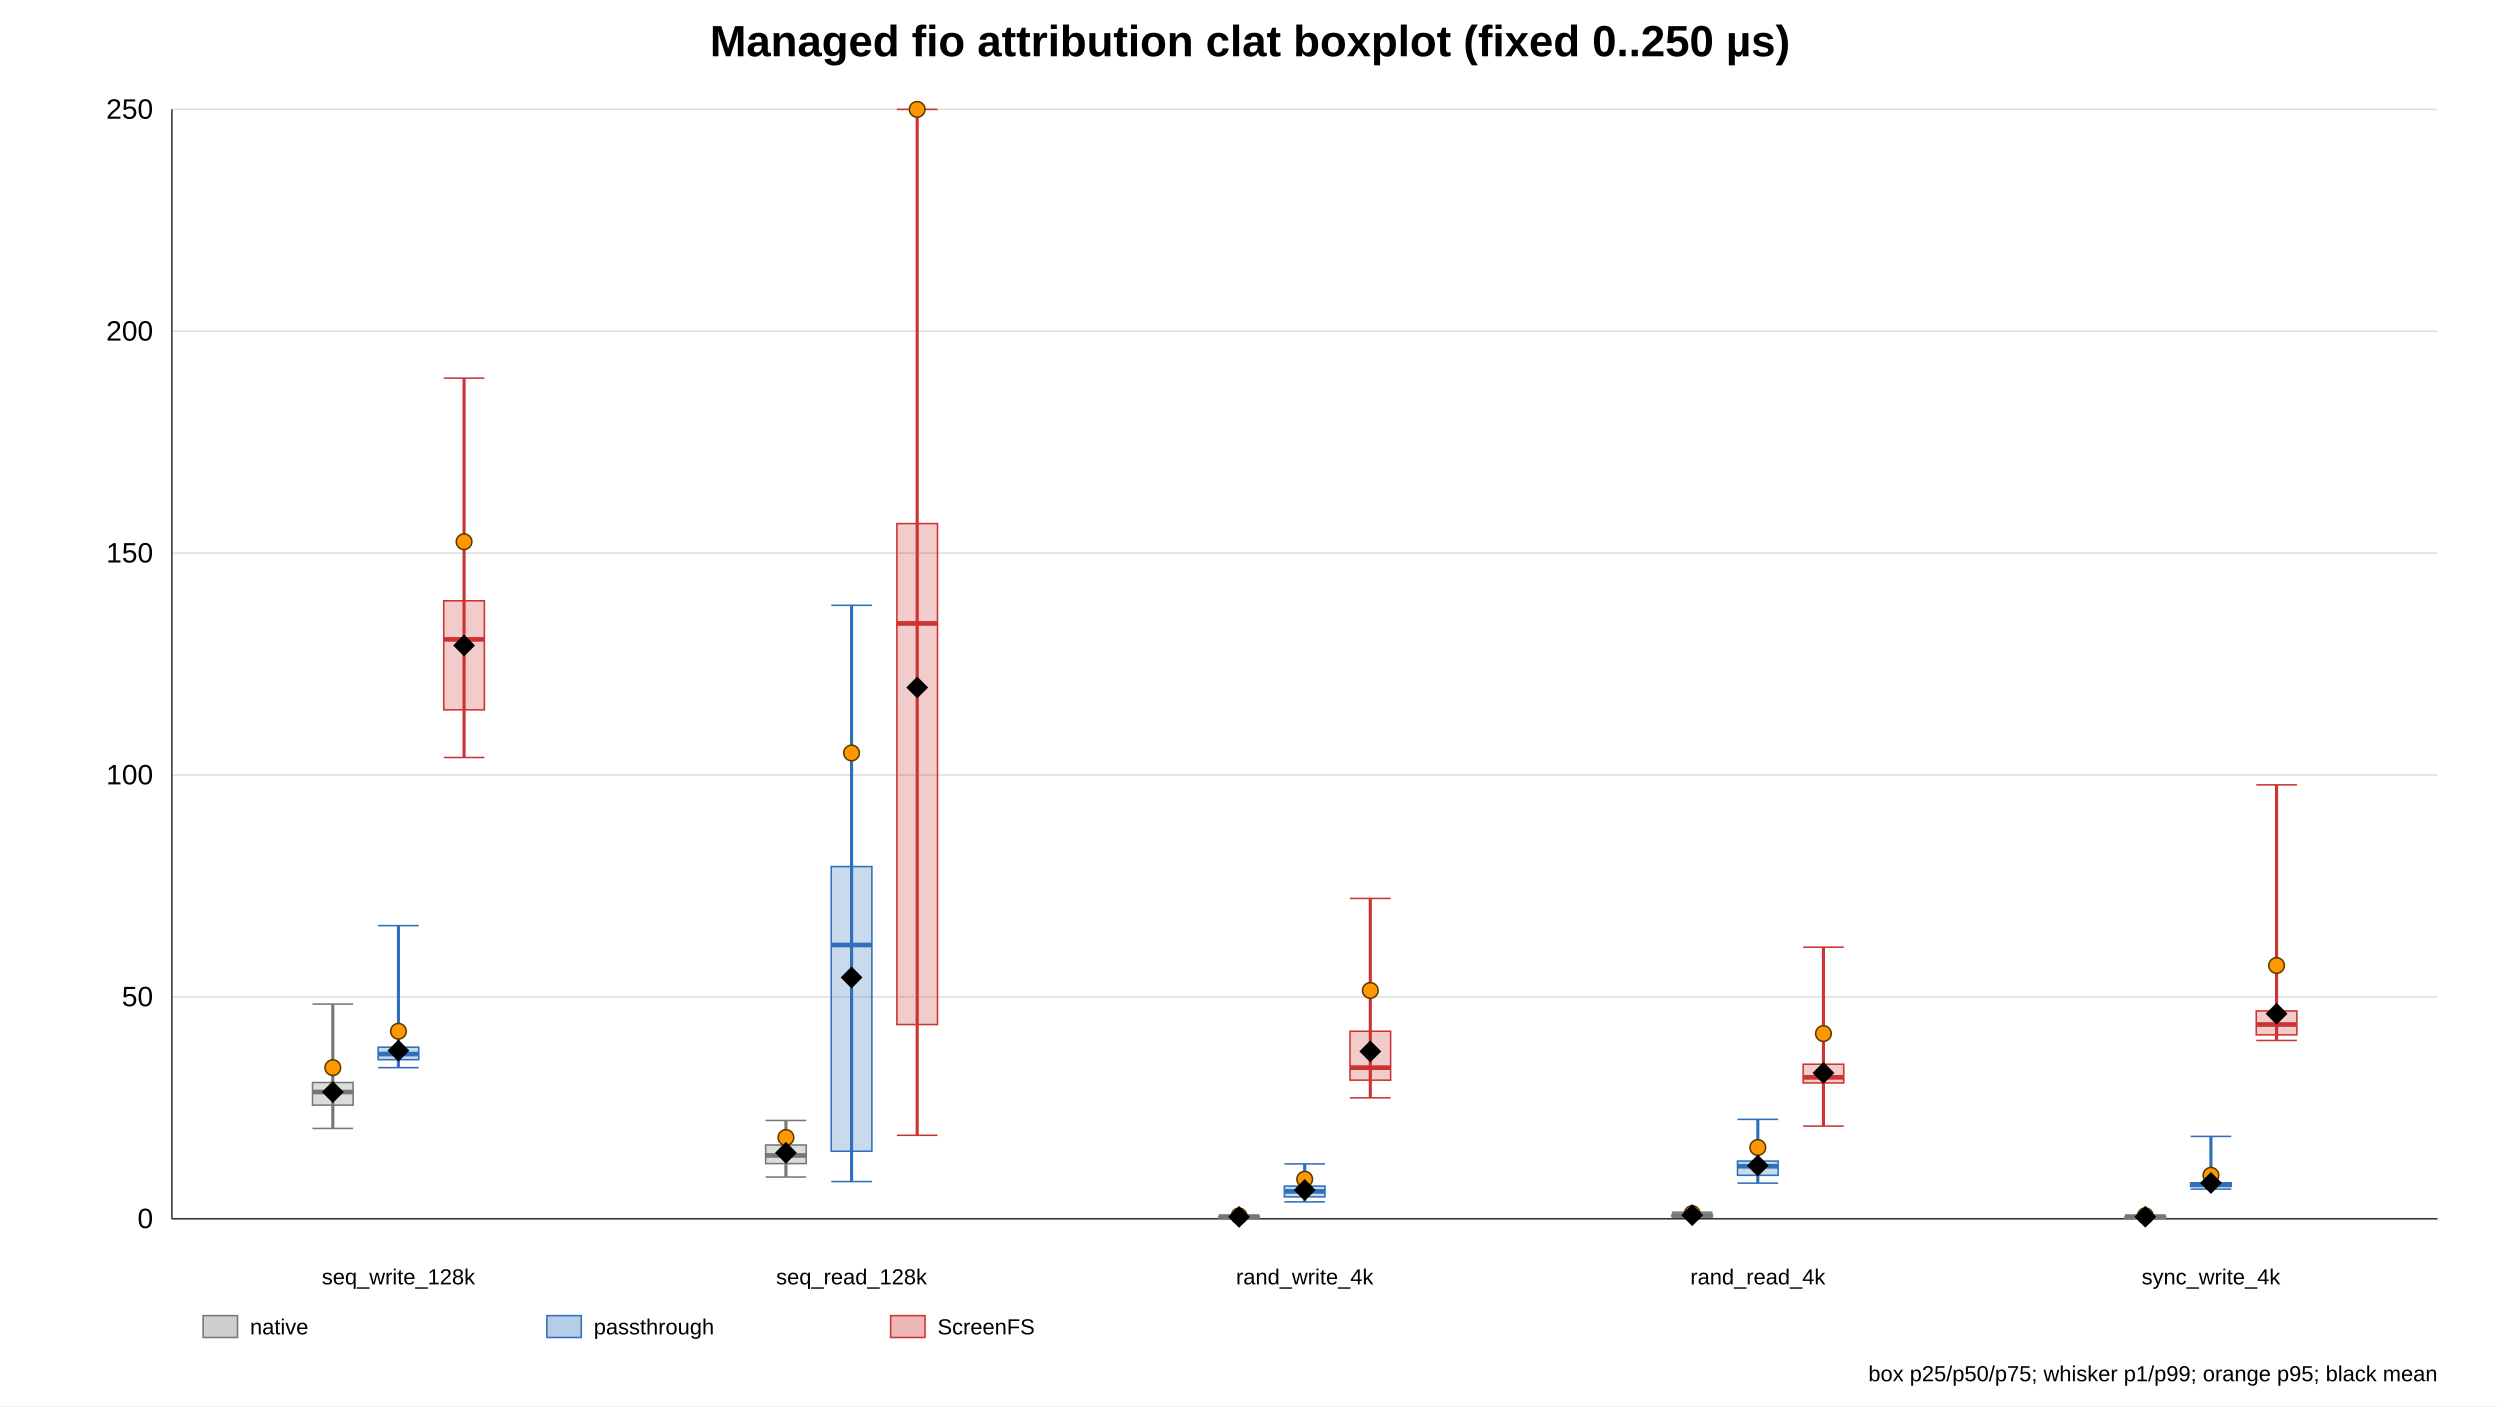
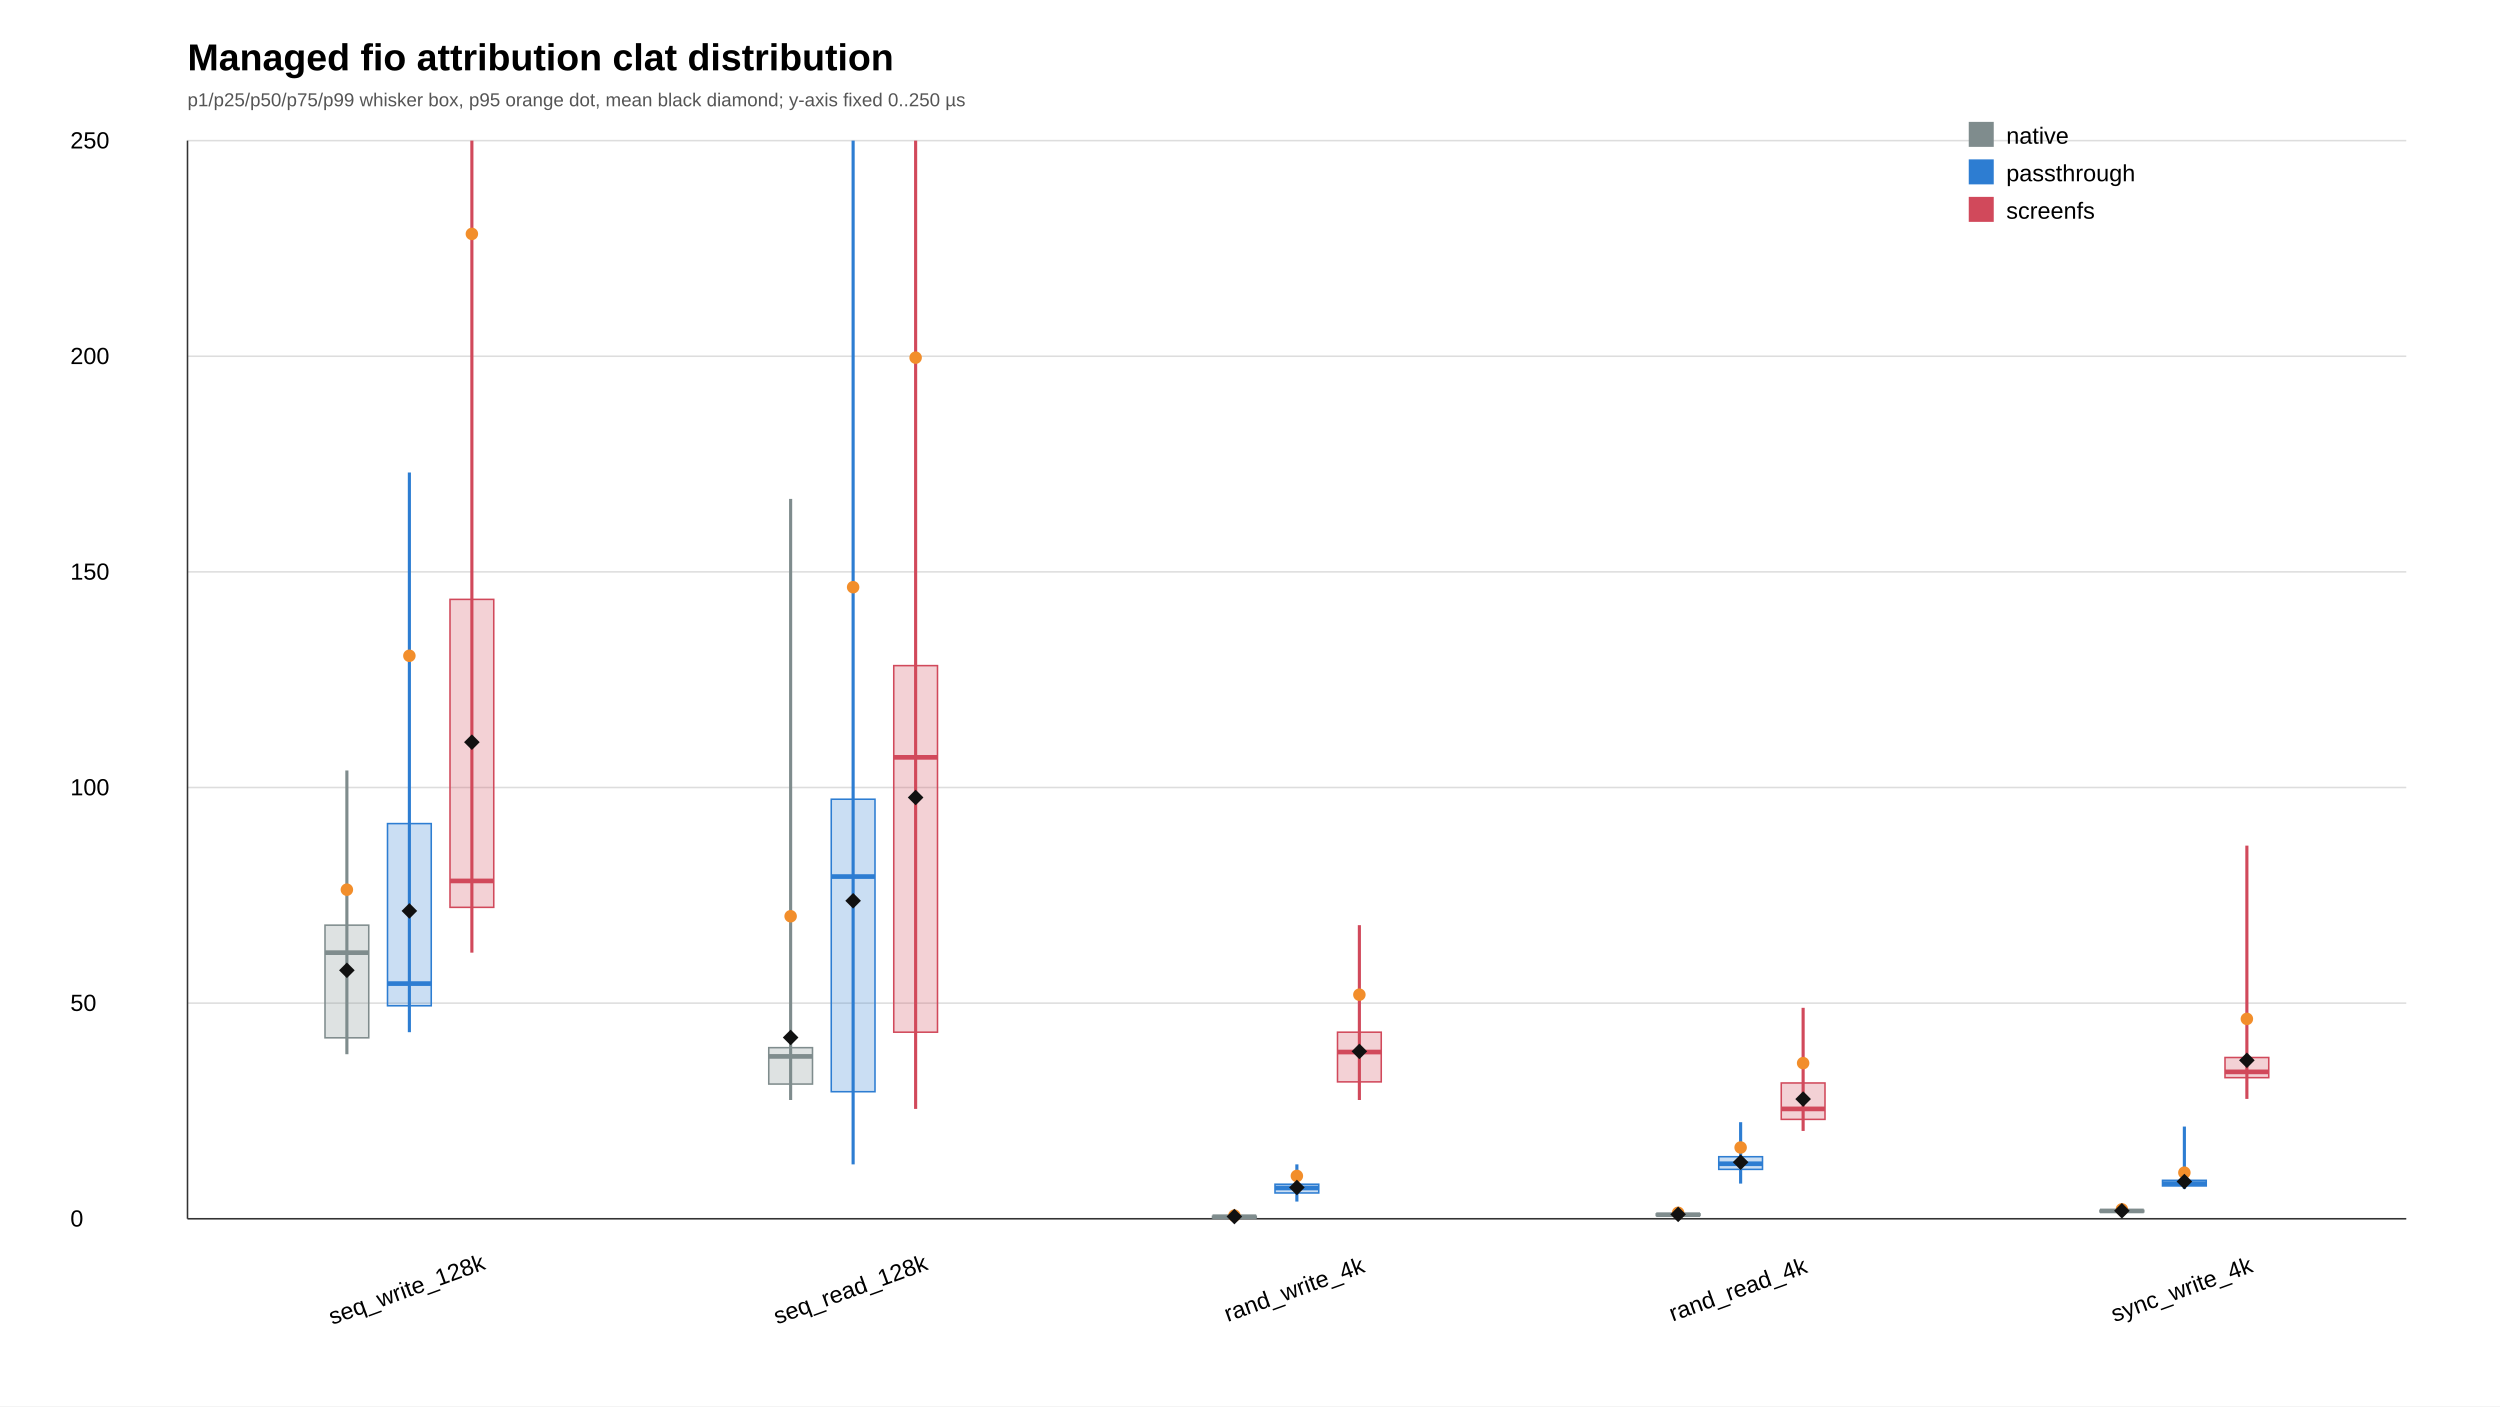
<svg xmlns="http://www.w3.org/2000/svg" width="1600" height="900" viewBox="0 0 1600 900">
  <rect width="100%" height="100%" fill="white" />
-   <style>text{font-family:Arial,sans-serif;font-size:18px}.small{font-size:14px}.title{font-size:28px;font-weight:bold}</style>
-   <text x="800.0" y="36" text-anchor="middle" class="title">Managed fio attribution clat boxplot (fixed 0..250 µs)</text>
-   <line x1="110" y1="780.0" x2="1560" y2="780.0" stroke="#ddd" />
-   <text x="98" y="786.0" text-anchor="end">0</text>
-   <line x1="110" y1="638.0" x2="1560" y2="638.0" stroke="#ddd" />
-   <text x="98" y="644.0" text-anchor="end">50</text>
-   <line x1="110" y1="496.0" x2="1560" y2="496.0" stroke="#ddd" />
-   <text x="98" y="502.0" text-anchor="end">100</text>
-   <line x1="110" y1="354.0" x2="1560" y2="354.0" stroke="#ddd" />
-   <text x="98" y="360.0" text-anchor="end">150</text>
-   <line x1="110" y1="212.0" x2="1560" y2="212.0" stroke="#ddd" />
-   <text x="98" y="218.0" text-anchor="end">200</text>
-   <line x1="110" y1="70.0" x2="1560" y2="70.0" stroke="#ddd" />
-   <text x="98" y="76.0" text-anchor="end">250</text>
-   <line x1="110" y1="70" x2="110" y2="780" stroke="#333" />
-   <line x1="110" y1="780" x2="1560" y2="780" stroke="#333" />
-   <text x="255.0" y="822" text-anchor="middle" class="small">seq_write_128k</text>
-   <line x1="213.0" y1="722.2" x2="213.0" y2="642.6" stroke="#777777" stroke-width="2" />
-   <line x1="200.0" y1="722.2" x2="226.0" y2="722.2" stroke="#777777" />
-   <line x1="200.0" y1="642.6" x2="226.0" y2="642.6" stroke="#777777" />
-   <rect x="200.0" y="692.8" width="26" height="14.5" fill="#777777" fill-opacity="0.25" stroke="#777777" />
-   <line x1="200.0" y1="698.9" x2="226.0" y2="698.9" stroke="#777777" stroke-width="3" />
-   <circle cx="213.0" cy="683.3" r="5" fill="#ff9800" stroke="#5a3a00" />
-   <path d="M 213.0 691.9 L 220.0 698.9 L 213.0 705.9 L 206.0 698.9 Z" fill="black" />
-   <line x1="255.0" y1="683.3" x2="255.0" y2="592.4" stroke="#2f6fbb" stroke-width="2" />
-   <line x1="242.0" y1="683.3" x2="268.0" y2="683.3" stroke="#2f6fbb" />
-   <line x1="242.0" y1="592.4" x2="268.0" y2="592.4" stroke="#2f6fbb" />
-   <rect x="242.0" y="670.2" width="26" height="8.0" fill="#2f6fbb" fill-opacity="0.25" stroke="#2f6fbb" />
-   <line x1="242.0" y1="674.6" x2="268.0" y2="674.6" stroke="#2f6fbb" stroke-width="3" />
-   <circle cx="255.0" cy="660.0" r="5" fill="#ff9800" stroke="#5a3a00" />
-   <path d="M 255.0 665.4 L 262.0 672.4 L 255.0 679.4 L 248.0 672.4 Z" fill="black" />
-   <line x1="297.0" y1="484.8" x2="297.0" y2="242.0" stroke="#cc3333" stroke-width="2" />
-   <line x1="284.0" y1="484.8" x2="310.0" y2="484.8" stroke="#cc3333" />
-   <line x1="284.0" y1="242.0" x2="310.0" y2="242.0" stroke="#cc3333" />
-   <rect x="284.0" y="384.5" width="26" height="69.8" fill="#cc3333" fill-opacity="0.25" stroke="#cc3333" />
-   <line x1="284.0" y1="409.2" x2="310.0" y2="409.2" stroke="#cc3333" stroke-width="3" />
-   <circle cx="297.0" cy="346.7" r="5" fill="#ff9800" stroke="#5a3a00" />
-   <path d="M 297.0 406.1 L 304.0 413.1 L 297.0 420.1 L 290.0 413.1 Z" fill="black" />
-   <text x="545.0" y="822" text-anchor="middle" class="small">seq_read_128k</text>
-   <line x1="503.0" y1="753.3" x2="503.0" y2="717.1" stroke="#777777" stroke-width="2" />
-   <line x1="490.0" y1="753.3" x2="516.0" y2="753.3" stroke="#777777" />
-   <line x1="490.0" y1="717.1" x2="516.0" y2="717.1" stroke="#777777" />
-   <rect x="490.0" y="732.8" width="26" height="11.9" fill="#777777" fill-opacity="0.25" stroke="#777777" />
-   <line x1="490.0" y1="739.5" x2="516.0" y2="739.5" stroke="#777777" stroke-width="3" />
-   <circle cx="503.0" cy="728.0" r="5" fill="#ff9800" stroke="#5a3a00" />
-   <path d="M 503.0 730.8 L 510.0 737.8 L 503.0 744.8 L 496.0 737.8 Z" fill="black" />
-   <line x1="545.0" y1="756.2" x2="545.0" y2="387.4" stroke="#2f6fbb" stroke-width="2" />
-   <line x1="532.0" y1="756.2" x2="558.0" y2="756.2" stroke="#2f6fbb" />
-   <line x1="532.0" y1="387.4" x2="558.0" y2="387.4" stroke="#2f6fbb" />
-   <rect x="532.0" y="554.6" width="26" height="182.2" fill="#2f6fbb" fill-opacity="0.25" stroke="#2f6fbb" />
-   <line x1="532.0" y1="604.8" x2="558.0" y2="604.8" stroke="#2f6fbb" stroke-width="3" />
-   <circle cx="545.0" cy="481.9" r="5" fill="#ff9800" stroke="#5a3a00" />
-   <path d="M 545.0 618.6 L 552.0 625.6 L 545.0 632.6 L 538.0 625.6 Z" fill="black" />
-   <line x1="587.0" y1="726.6" x2="587.0" y2="70.0" stroke="#cc3333" stroke-width="2" />
-   <line x1="574.0" y1="726.6" x2="600.0" y2="726.6" stroke="#cc3333" />
-   <line x1="574.0" y1="70.0" x2="600.0" y2="70.0" stroke="#cc3333" />
-   <rect x="574.0" y="335.1" width="26" height="320.6" fill="#cc3333" fill-opacity="0.25" stroke="#cc3333" />
-   <line x1="574.0" y1="399.0" x2="600.0" y2="399.0" stroke="#cc3333" stroke-width="3" />
-   <circle cx="587.0" cy="70.0" r="5" fill="#ff9800" stroke="#5a3a00" />
-   <path d="M 587.0 433.0 L 594.0 440.0 L 587.0 447.0 L 580.0 440.0 Z" fill="black" />
-   <text x="835.0" y="822" text-anchor="middle" class="small">rand_write_4k</text>
-   <line x1="793.0" y1="779.3" x2="793.0" y2="777.7" stroke="#777777" stroke-width="2" />
-   <line x1="780.0" y1="779.3" x2="806.0" y2="779.3" stroke="#777777" />
-   <line x1="780.0" y1="777.7" x2="806.0" y2="777.7" stroke="#777777" />
-   <rect x="780.0" y="778.7" width="26" height="1.0" fill="#777777" fill-opacity="0.25" stroke="#777777" />
-   <line x1="780.0" y1="778.8" x2="806.0" y2="778.8" stroke="#777777" stroke-width="3" />
-   <circle cx="793.0" cy="778.2" r="5" fill="#ff9800" stroke="#5a3a00" />
-   <path d="M 793.0 771.8 L 800.0 778.8 L 793.0 785.8 L 786.0 778.8 Z" fill="black" />
-   <line x1="835.0" y1="769.2" x2="835.0" y2="744.9" stroke="#2f6fbb" stroke-width="2" />
-   <line x1="822.0" y1="769.2" x2="848.0" y2="769.2" stroke="#2f6fbb" />
-   <line x1="822.0" y1="744.9" x2="848.0" y2="744.9" stroke="#2f6fbb" />
-   <rect x="822.0" y="759.1" width="26" height="6.9" fill="#2f6fbb" fill-opacity="0.25" stroke="#2f6fbb" />
-   <line x1="822.0" y1="762.5" x2="848.0" y2="762.5" stroke="#2f6fbb" stroke-width="3" />
-   <circle cx="835.0" cy="754.7" r="5" fill="#ff9800" stroke="#5a3a00" />
-   <path d="M 835.0 754.6 L 842.0 761.6 L 835.0 768.6 L 828.0 761.6 Z" fill="black" />
-   <line x1="877.0" y1="702.6" x2="877.0" y2="575.0" stroke="#cc3333" stroke-width="2" />
-   <line x1="864.0" y1="702.6" x2="890.0" y2="702.6" stroke="#cc3333" />
-   <line x1="864.0" y1="575.0" x2="890.0" y2="575.0" stroke="#cc3333" />
-   <rect x="864.0" y="660.0" width="26" height="31.3" fill="#cc3333" fill-opacity="0.25" stroke="#cc3333" />
-   <line x1="864.0" y1="683.3" x2="890.0" y2="683.3" stroke="#cc3333" stroke-width="3" />
-   <circle cx="877.0" cy="633.9" r="5" fill="#ff9800" stroke="#5a3a00" />
-   <path d="M 877.0 665.9 L 884.0 672.9 L 877.0 679.9 L 870.0 672.9 Z" fill="black" />
-   <text x="1125.0" y="822" text-anchor="middle" class="small">rand_read_4k</text>
-   <line x1="1083.0" y1="778.8" x2="1083.0" y2="775.8" stroke="#777777" stroke-width="2" />
-   <line x1="1070.0" y1="778.8" x2="1096.0" y2="778.8" stroke="#777777" />
-   <line x1="1070.0" y1="775.8" x2="1096.0" y2="775.8" stroke="#777777" />
-   <rect x="1070.0" y="777.5" width="26" height="1.0" fill="#777777" fill-opacity="0.25" stroke="#777777" />
-   <line x1="1070.0" y1="777.9" x2="1096.0" y2="777.9" stroke="#777777" stroke-width="3" />
-   <circle cx="1083.0" cy="776.7" r="5" fill="#ff9800" stroke="#5a3a00" />
-   <path d="M 1083.0 770.7 L 1090.0 777.7 L 1083.0 784.7 L 1076.0 777.7 Z" fill="black" />
-   <line x1="1125.0" y1="757.2" x2="1125.0" y2="716.4" stroke="#2f6fbb" stroke-width="2" />
-   <line x1="1112.0" y1="757.2" x2="1138.0" y2="757.2" stroke="#2f6fbb" />
-   <line x1="1112.0" y1="716.4" x2="1138.0" y2="716.4" stroke="#2f6fbb" />
-   <rect x="1112.0" y="743.1" width="26" height="9.1" fill="#2f6fbb" fill-opacity="0.25" stroke="#2f6fbb" />
-   <line x1="1112.0" y1="746.4" x2="1138.0" y2="746.4" stroke="#2f6fbb" stroke-width="3" />
-   <circle cx="1125.0" cy="734.4" r="5" fill="#ff9800" stroke="#5a3a00" />
-   <path d="M 1125.0 739.0 L 1132.0 746.0 L 1125.0 753.0 L 1118.0 746.0 Z" fill="black" />
-   <line x1="1167.0" y1="720.7" x2="1167.0" y2="606.2" stroke="#cc3333" stroke-width="2" />
-   <line x1="1154.0" y1="720.7" x2="1180.0" y2="720.7" stroke="#cc3333" />
-   <line x1="1154.0" y1="606.2" x2="1180.0" y2="606.2" stroke="#cc3333" />
-   <rect x="1154.0" y="681.1" width="26" height="12.0" fill="#cc3333" fill-opacity="0.25" stroke="#cc3333" />
-   <line x1="1154.0" y1="689.5" x2="1180.0" y2="689.5" stroke="#cc3333" stroke-width="3" />
-   <circle cx="1167.0" cy="661.5" r="5" fill="#ff9800" stroke="#5a3a00" />
-   <path d="M 1167.0 679.7 L 1174.0 686.7 L 1167.0 693.7 L 1160.0 686.7 Z" fill="black" />
-   <text x="1415.0" y="822" text-anchor="middle" class="small">sync_write_4k</text>
-   <line x1="1373.0" y1="778.9" x2="1373.0" y2="777.7" stroke="#777777" stroke-width="2" />
-   <line x1="1360.0" y1="778.9" x2="1386.0" y2="778.9" stroke="#777777" />
-   <line x1="1360.0" y1="777.7" x2="1386.0" y2="777.7" stroke="#777777" />
-   <rect x="1360.0" y="778.7" width="26" height="1.0" fill="#777777" fill-opacity="0.25" stroke="#777777" />
-   <line x1="1360.0" y1="778.8" x2="1386.0" y2="778.8" stroke="#777777" stroke-width="3" />
-   <circle cx="1373.0" cy="778.1" r="5" fill="#ff9800" stroke="#5a3a00" />
-   <path d="M 1373.0 771.7 L 1380.0 778.7 L 1373.0 785.7 L 1366.0 778.7 Z" fill="black" />
-   <line x1="1415.0" y1="761.0" x2="1415.0" y2="727.3" stroke="#2f6fbb" stroke-width="2" />
-   <line x1="1402.0" y1="761.0" x2="1428.0" y2="761.0" stroke="#2f6fbb" />
-   <line x1="1402.0" y1="727.3" x2="1428.0" y2="727.3" stroke="#2f6fbb" />
-   <rect x="1402.0" y="757.0" width="26" height="2.3" fill="#2f6fbb" fill-opacity="0.25" stroke="#2f6fbb" />
-   <line x1="1402.0" y1="758.3" x2="1428.0" y2="758.3" stroke="#2f6fbb" stroke-width="3" />
-   <circle cx="1415.0" cy="752.2" r="5" fill="#ff9800" stroke="#5a3a00" />
-   <path d="M 1415.0 750.1 L 1422.0 757.1 L 1415.0 764.1 L 1408.0 757.1 Z" fill="black" />
-   <line x1="1457.0" y1="665.9" x2="1457.0" y2="502.3" stroke="#cc3333" stroke-width="2" />
-   <line x1="1444.0" y1="665.9" x2="1470.0" y2="665.9" stroke="#cc3333" />
-   <line x1="1444.0" y1="502.3" x2="1470.0" y2="502.3" stroke="#cc3333" />
-   <rect x="1444.0" y="647.0" width="26" height="15.3" fill="#cc3333" fill-opacity="0.25" stroke="#cc3333" />
-   <line x1="1444.0" y1="655.7" x2="1470.0" y2="655.7" stroke="#cc3333" stroke-width="3" />
-   <circle cx="1457.0" cy="617.9" r="5" fill="#ff9800" stroke="#5a3a00" />
-   <path d="M 1457.0 641.8 L 1464.0 648.8 L 1457.0 655.8 L 1450.0 648.8 Z" fill="black" />
-   <rect x="130" y="842" width="22" height="14" fill="#777777" fill-opacity="0.35" stroke="#777777" />
-   <text x="160" y="854" class="small">native</text>
-   <rect x="350" y="842" width="22" height="14" fill="#2f6fbb" fill-opacity="0.35" stroke="#2f6fbb" />
-   <text x="380" y="854" class="small">passthrough</text>
-   <rect x="570" y="842" width="22" height="14" fill="#cc3333" fill-opacity="0.35" stroke="#cc3333" />
-   <text x="600" y="854" class="small">ScreenFS</text>
-   <text x="1560" y="884" text-anchor="end" class="small">box p25/p50/p75; whisker p1/p99; orange p95; black mean</text>
+   <style>text{font-family:Arial,sans-serif;font-size:15px}.title{font-size:24px;font-weight:700}.axis{stroke:#333;stroke-width:1}.grid{stroke:#ddd;stroke-width:1}.small{font-size:12px;fill:#555}</style>
+   <text class="title" x="120" y="45">Managed fio attribution clat distribution</text>
+   <text class="small" x="120" y="68">p1/p25/p50/p75/p99 whisker box, p95 orange dot, mean black diamond; y-axis fixed 0..250 µs</text>
+   <line class="grid" x1="120" y1="780.0" x2="1540" y2="780.0" />
+   <text x="45" y="785.0">0</text>
+   <line class="grid" x1="120" y1="642.0" x2="1540" y2="642.0" />
+   <text x="45" y="647.0">50</text>
+   <line class="grid" x1="120" y1="504.0" x2="1540" y2="504.0" />
+   <text x="45" y="509.0">100</text>
+   <line class="grid" x1="120" y1="366.0" x2="1540" y2="366.0" />
+   <text x="45" y="371.0">150</text>
+   <line class="grid" x1="120" y1="228.0" x2="1540" y2="228.0" />
+   <text x="45" y="233.0">200</text>
+   <line class="grid" x1="120" y1="90.0" x2="1540" y2="90.0" />
+   <text x="45" y="95.0">250</text>
+   <line class="axis" x1="120" y1="90" x2="120" y2="780" />
+   <line class="axis" x1="120" y1="780" x2="1540" y2="780" />
+   <text text-anchor="middle" x="262.0" y="830" transform="rotate(-20 262.0 830)">seq_write_128k</text>
+   <line x1="222.0" y1="674.7" x2="222.0" y2="493.1" stroke="#7f8c8d" stroke-width="2" />
+   <rect x="208.0" y="592.1" width="28" height="72.1" fill="#7f8c8d" fill-opacity="0.25" stroke="#7f8c8d" />
+   <line x1="208.0" y1="609.7" x2="236.0" y2="609.7" stroke="#7f8c8d" stroke-width="3" />
+   <circle cx="222.0" cy="569.4" r="4" fill="#f28e2b" />
+   <polygon points="222.0,616.0 227.0,621.0 222.0,626.0 217.0,621.0" fill="#111" />
+   <line x1="262.0" y1="660.6" x2="262.0" y2="302.4" stroke="#2d7dd2" stroke-width="2" />
+   <rect x="248.0" y="527.1" width="28" height="116.6" fill="#2d7dd2" fill-opacity="0.25" stroke="#2d7dd2" />
+   <line x1="248.0" y1="629.5" x2="276.0" y2="629.5" stroke="#2d7dd2" stroke-width="3" />
+   <circle cx="262.0" cy="419.7" r="4" fill="#f28e2b" />
+   <polygon points="262.0,578.0 267.0,583.0 262.0,588.0 257.0,583.0" fill="#111" />
+   <line x1="302.0" y1="609.7" x2="302.0" y2="90.0" stroke="#d1495b" stroke-width="2" />
+   <rect x="288.0" y="383.6" width="28" height="197.1" fill="#d1495b" fill-opacity="0.25" stroke="#d1495b" />
+   <line x1="288.0" y1="563.8" x2="316.0" y2="563.8" stroke="#d1495b" stroke-width="3" />
+   <circle cx="302.0" cy="149.7" r="4" fill="#f28e2b" />
+   <polygon points="302.0,470.0 307.0,475.0 302.0,480.0 297.0,475.0" fill="#111" />
+   <text text-anchor="middle" x="546.0" y="830" transform="rotate(-20 546.0 830)">seq_read_128k</text>
+   <line x1="506.0" y1="704.0" x2="506.0" y2="319.3" stroke="#7f8c8d" stroke-width="2" />
+   <rect x="492.0" y="670.5" width="28" height="23.3" fill="#7f8c8d" fill-opacity="0.25" stroke="#7f8c8d" />
+   <line x1="492.0" y1="676.1" x2="520.0" y2="676.1" stroke="#7f8c8d" stroke-width="3" />
+   <circle cx="506.0" cy="586.4" r="4" fill="#f28e2b" />
+   <polygon points="506.0,659.0 511.0,664.0 506.0,669.0 501.0,664.0" fill="#111" />
+   <line x1="546.0" y1="745.2" x2="546.0" y2="90.0" stroke="#2d7dd2" stroke-width="2" />
+   <rect x="532.0" y="511.5" width="28" height="187.2" fill="#2d7dd2" fill-opacity="0.25" stroke="#2d7dd2" />
+   <line x1="532.0" y1="561.0" x2="560.0" y2="561.0" stroke="#2d7dd2" stroke-width="3" />
+   <circle cx="546.0" cy="375.8" r="4" fill="#f28e2b" />
+   <polygon points="546.0,571.5 551.0,576.5 546.0,581.5 541.0,576.5" fill="#111" />
+   <line x1="586.0" y1="709.7" x2="586.0" y2="90.0" stroke="#d1495b" stroke-width="2" />
+   <rect x="572.0" y="426.0" width="28" height="234.6" fill="#d1495b" fill-opacity="0.25" stroke="#d1495b" />
+   <line x1="572.0" y1="484.7" x2="600.0" y2="484.7" stroke="#d1495b" stroke-width="3" />
+   <circle cx="586.0" cy="228.9" r="4" fill="#f28e2b" />
+   <polygon points="586.0,505.4 591.0,510.4 586.0,515.4 581.0,510.4" fill="#111" />
+   <text text-anchor="middle" x="830.0" y="830" transform="rotate(-20 830.0 830)">rand_write_4k</text>
+   <line x1="790.0" y1="779.3" x2="790.0" y2="777.6" stroke="#7f8c8d" stroke-width="2" />
+   <rect x="776.0" y="778.4" width="28" height="1.0" fill="#7f8c8d" fill-opacity="0.25" stroke="#7f8c8d" />
+   <line x1="776.0" y1="778.7" x2="804.0" y2="778.7" stroke="#7f8c8d" stroke-width="3" />
+   <circle cx="790.0" cy="778.0" r="4" fill="#f28e2b" />
+   <polygon points="790.0,773.6 795.0,778.6 790.0,783.6 785.0,778.6" fill="#111" />
+   <line x1="830.0" y1="769.0" x2="830.0" y2="745.2" stroke="#2d7dd2" stroke-width="2" />
+   <rect x="816.0" y="757.9" width="28" height="5.6" fill="#2d7dd2" fill-opacity="0.25" stroke="#2d7dd2" />
+   <line x1="816.0" y1="760.3" x2="844.0" y2="760.3" stroke="#2d7dd2" stroke-width="3" />
+   <circle cx="830.0" cy="752.6" r="4" fill="#f28e2b" />
+   <polygon points="830.0,755.0 835.0,760.0 830.0,765.0 825.0,760.0" fill="#111" />
+   <line x1="870.0" y1="704.0" x2="870.0" y2="592.1" stroke="#d1495b" stroke-width="2" />
+   <rect x="856.0" y="660.6" width="28" height="31.8" fill="#d1495b" fill-opacity="0.25" stroke="#d1495b" />
+   <line x1="856.0" y1="673.3" x2="884.0" y2="673.3" stroke="#d1495b" stroke-width="3" />
+   <circle cx="870.0" cy="636.6" r="4" fill="#f28e2b" />
+   <polygon points="870.0,667.9 875.0,672.9 870.0,677.9 865.0,672.9" fill="#111" />
+   <text text-anchor="middle" x="1114.0" y="830" transform="rotate(-20 1114.0 830)">rand_read_4k</text>
+   <line x1="1074.0" y1="778.8" x2="1074.0" y2="775.5" stroke="#7f8c8d" stroke-width="2" />
+   <rect x="1060.0" y="776.9" width="28" height="1.0" fill="#7f8c8d" fill-opacity="0.25" stroke="#7f8c8d" />
+   <line x1="1060.0" y1="777.4" x2="1088.0" y2="777.4" stroke="#7f8c8d" stroke-width="3" />
+   <circle cx="1074.0" cy="776.2" r="4" fill="#f28e2b" />
+   <polygon points="1074.0,772.2 1079.0,777.2 1074.0,782.2 1069.0,777.2" fill="#111" />
+   <line x1="1114.0" y1="757.5" x2="1114.0" y2="718.2" stroke="#2d7dd2" stroke-width="2" />
+   <rect x="1100.0" y="740.3" width="28" height="8.1" fill="#2d7dd2" fill-opacity="0.25" stroke="#2d7dd2" />
+   <line x1="1100.0" y1="744.8" x2="1128.0" y2="744.8" stroke="#2d7dd2" stroke-width="3" />
+   <circle cx="1114.0" cy="734.4" r="4" fill="#f28e2b" />
+   <polygon points="1114.0,738.8 1119.0,743.8 1114.0,748.8 1109.0,743.8" fill="#111" />
+   <line x1="1154.0" y1="723.8" x2="1154.0" y2="645.0" stroke="#d1495b" stroke-width="2" />
+   <rect x="1140.0" y="693.1" width="28" height="23.3" fill="#d1495b" fill-opacity="0.25" stroke="#d1495b" />
+   <line x1="1140.0" y1="709.7" x2="1168.0" y2="709.7" stroke="#d1495b" stroke-width="3" />
+   <circle cx="1154.0" cy="680.4" r="4" fill="#f28e2b" />
+   <polygon points="1154.0,698.4 1159.0,703.4 1154.0,708.4 1149.0,703.4" fill="#111" />
+   <text text-anchor="middle" x="1398.0" y="830" transform="rotate(-20 1398.0 830)">sync_write_4k</text>
+   <line x1="1358.0" y1="776.1" x2="1358.0" y2="773.5" stroke="#7f8c8d" stroke-width="2" />
+   <rect x="1344.0" y="774.6" width="28" height="1.0" fill="#7f8c8d" fill-opacity="0.25" stroke="#7f8c8d" />
+   <line x1="1344.0" y1="775.0" x2="1372.0" y2="775.0" stroke="#7f8c8d" stroke-width="3" />
+   <circle cx="1358.0" cy="774.0" r="4" fill="#f28e2b" />
+   <polygon points="1358.0,769.9 1363.0,774.9 1358.0,779.9 1353.0,774.9" fill="#111" />
+   <line x1="1398.0" y1="761.0" x2="1398.0" y2="721.0" stroke="#2d7dd2" stroke-width="2" />
+   <rect x="1384.0" y="755.4" width="28" height="3.6" fill="#2d7dd2" fill-opacity="0.25" stroke="#2d7dd2" />
+   <line x1="1384.0" y1="757.5" x2="1412.0" y2="757.5" stroke="#2d7dd2" stroke-width="3" />
+   <circle cx="1398.0" cy="750.5" r="4" fill="#f28e2b" />
+   <polygon points="1398.0,751.2 1403.0,756.2 1398.0,761.2 1393.0,756.2" fill="#111" />
+   <line x1="1438.0" y1="703.3" x2="1438.0" y2="541.2" stroke="#d1495b" stroke-width="2" />
+   <rect x="1424.0" y="676.8" width="28" height="12.9" fill="#d1495b" fill-opacity="0.25" stroke="#d1495b" />
+   <line x1="1424.0" y1="686.0" x2="1452.0" y2="686.0" stroke="#d1495b" stroke-width="3" />
+   <circle cx="1438.0" cy="652.1" r="4" fill="#f28e2b" />
+   <polygon points="1438.0,673.6 1443.0,678.6 1438.0,683.6 1433.0,678.6" fill="#111" />
+   <rect x="1260" y="78" width="16" height="16" fill="#7f8c8d" />
+   <text x="1284" y="92">native</text>
+   <rect x="1260" y="102" width="16" height="16" fill="#2d7dd2" />
+   <text x="1284" y="116">passthrough</text>
+   <rect x="1260" y="126" width="16" height="16" fill="#d1495b" />
+   <text x="1284" y="140">screenfs</text>
</svg>
